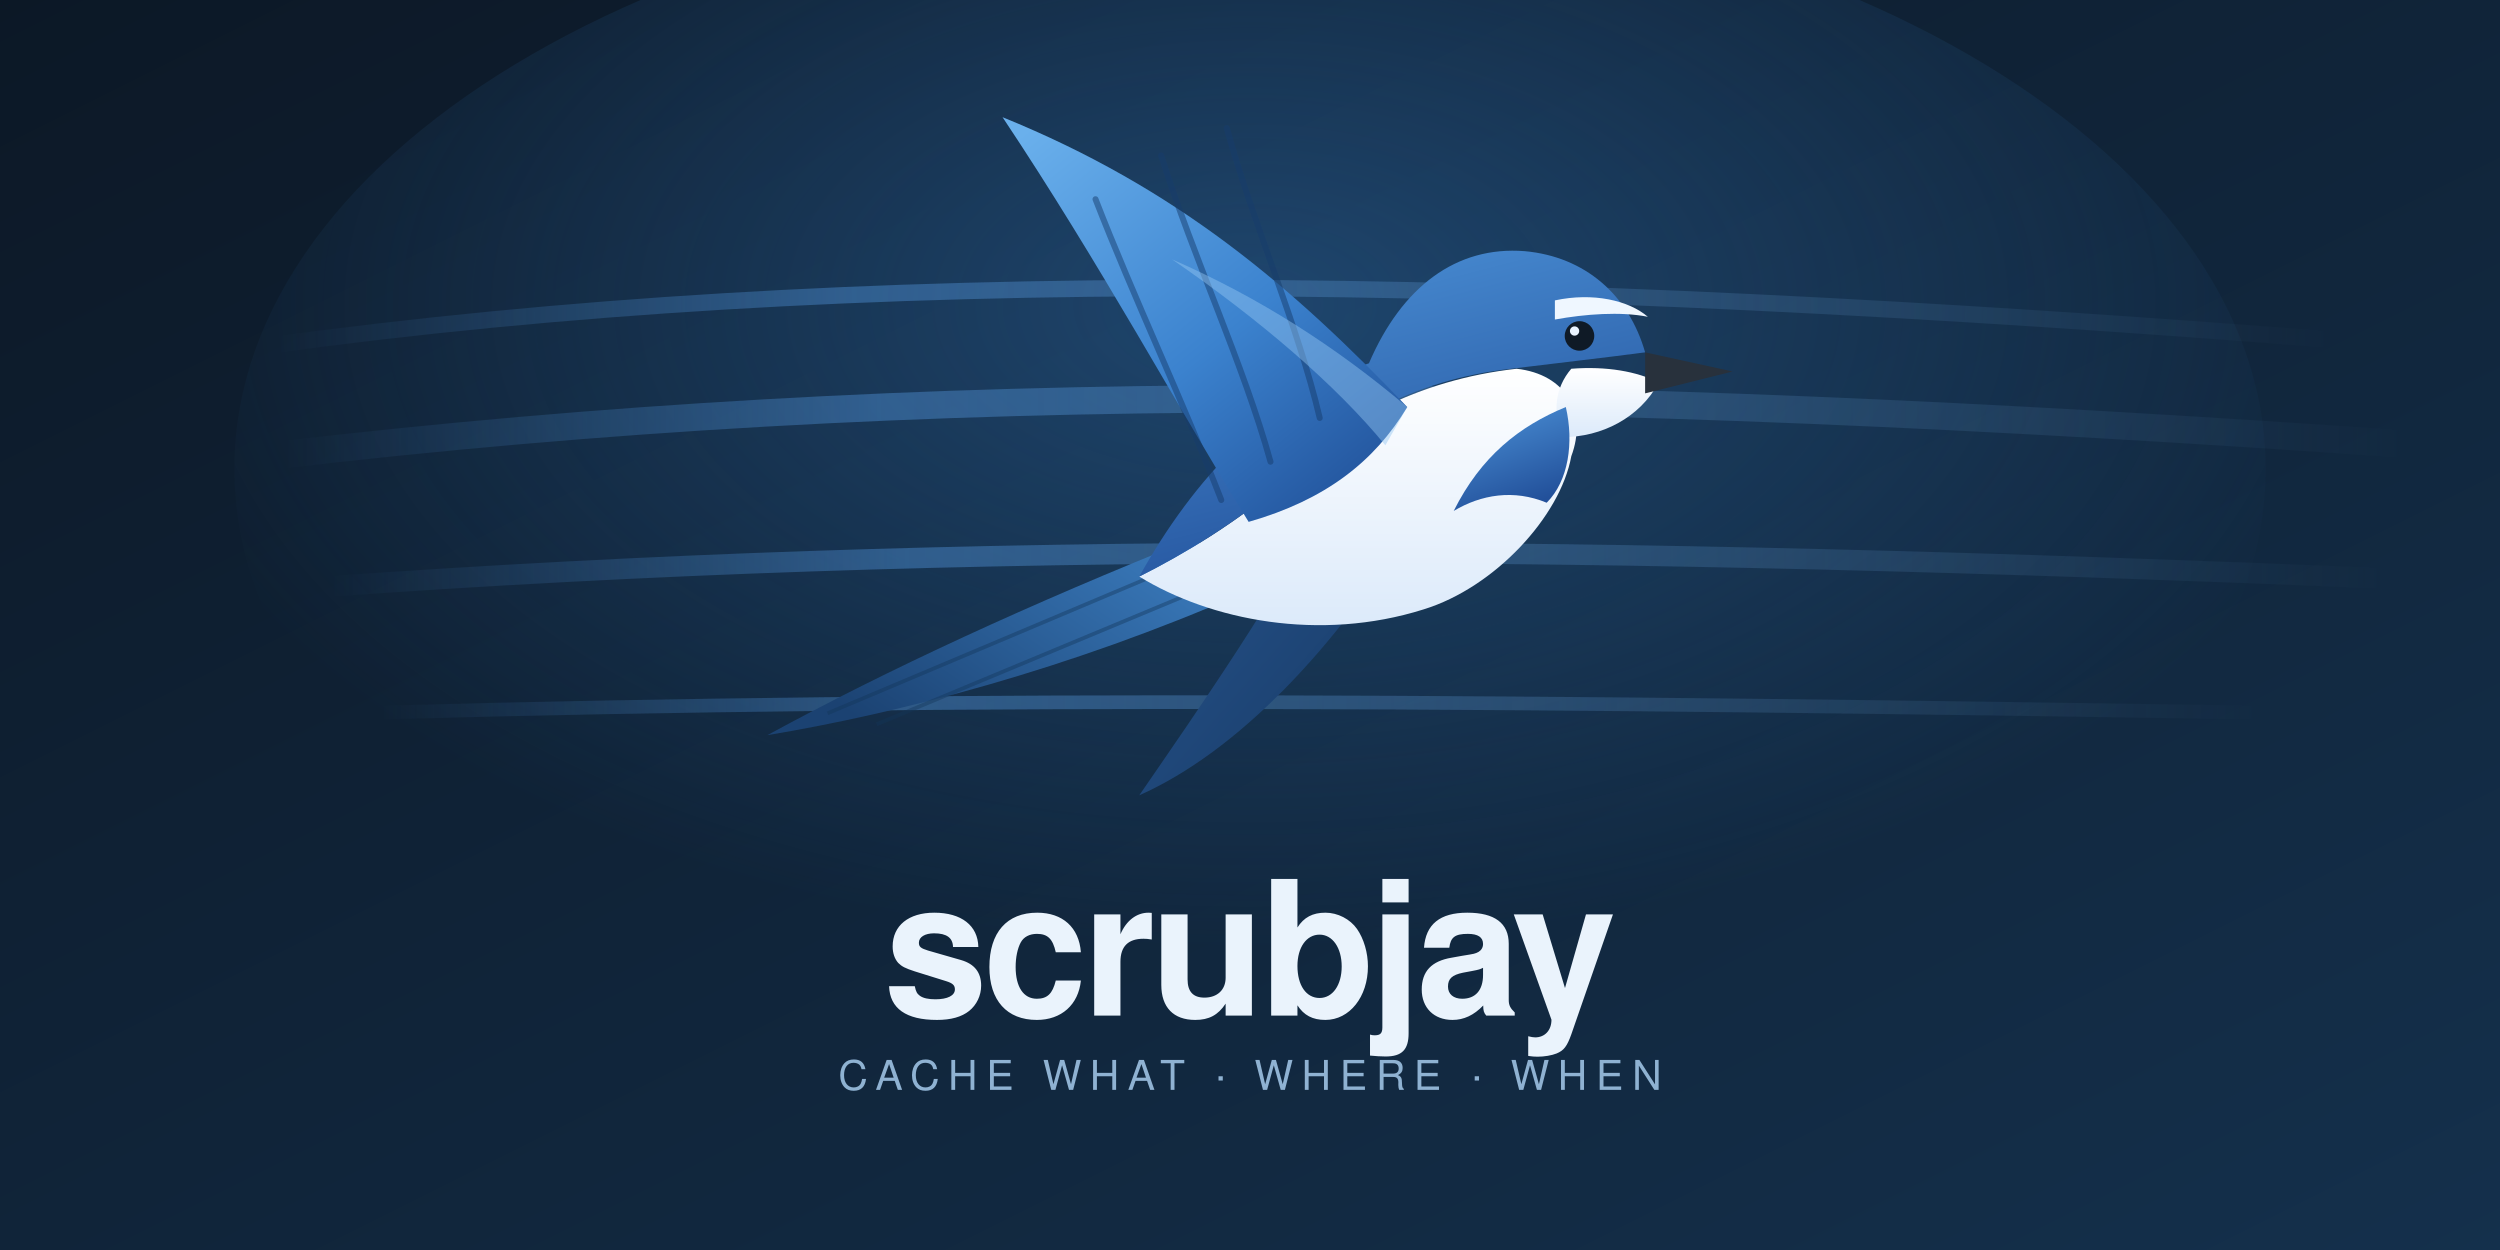
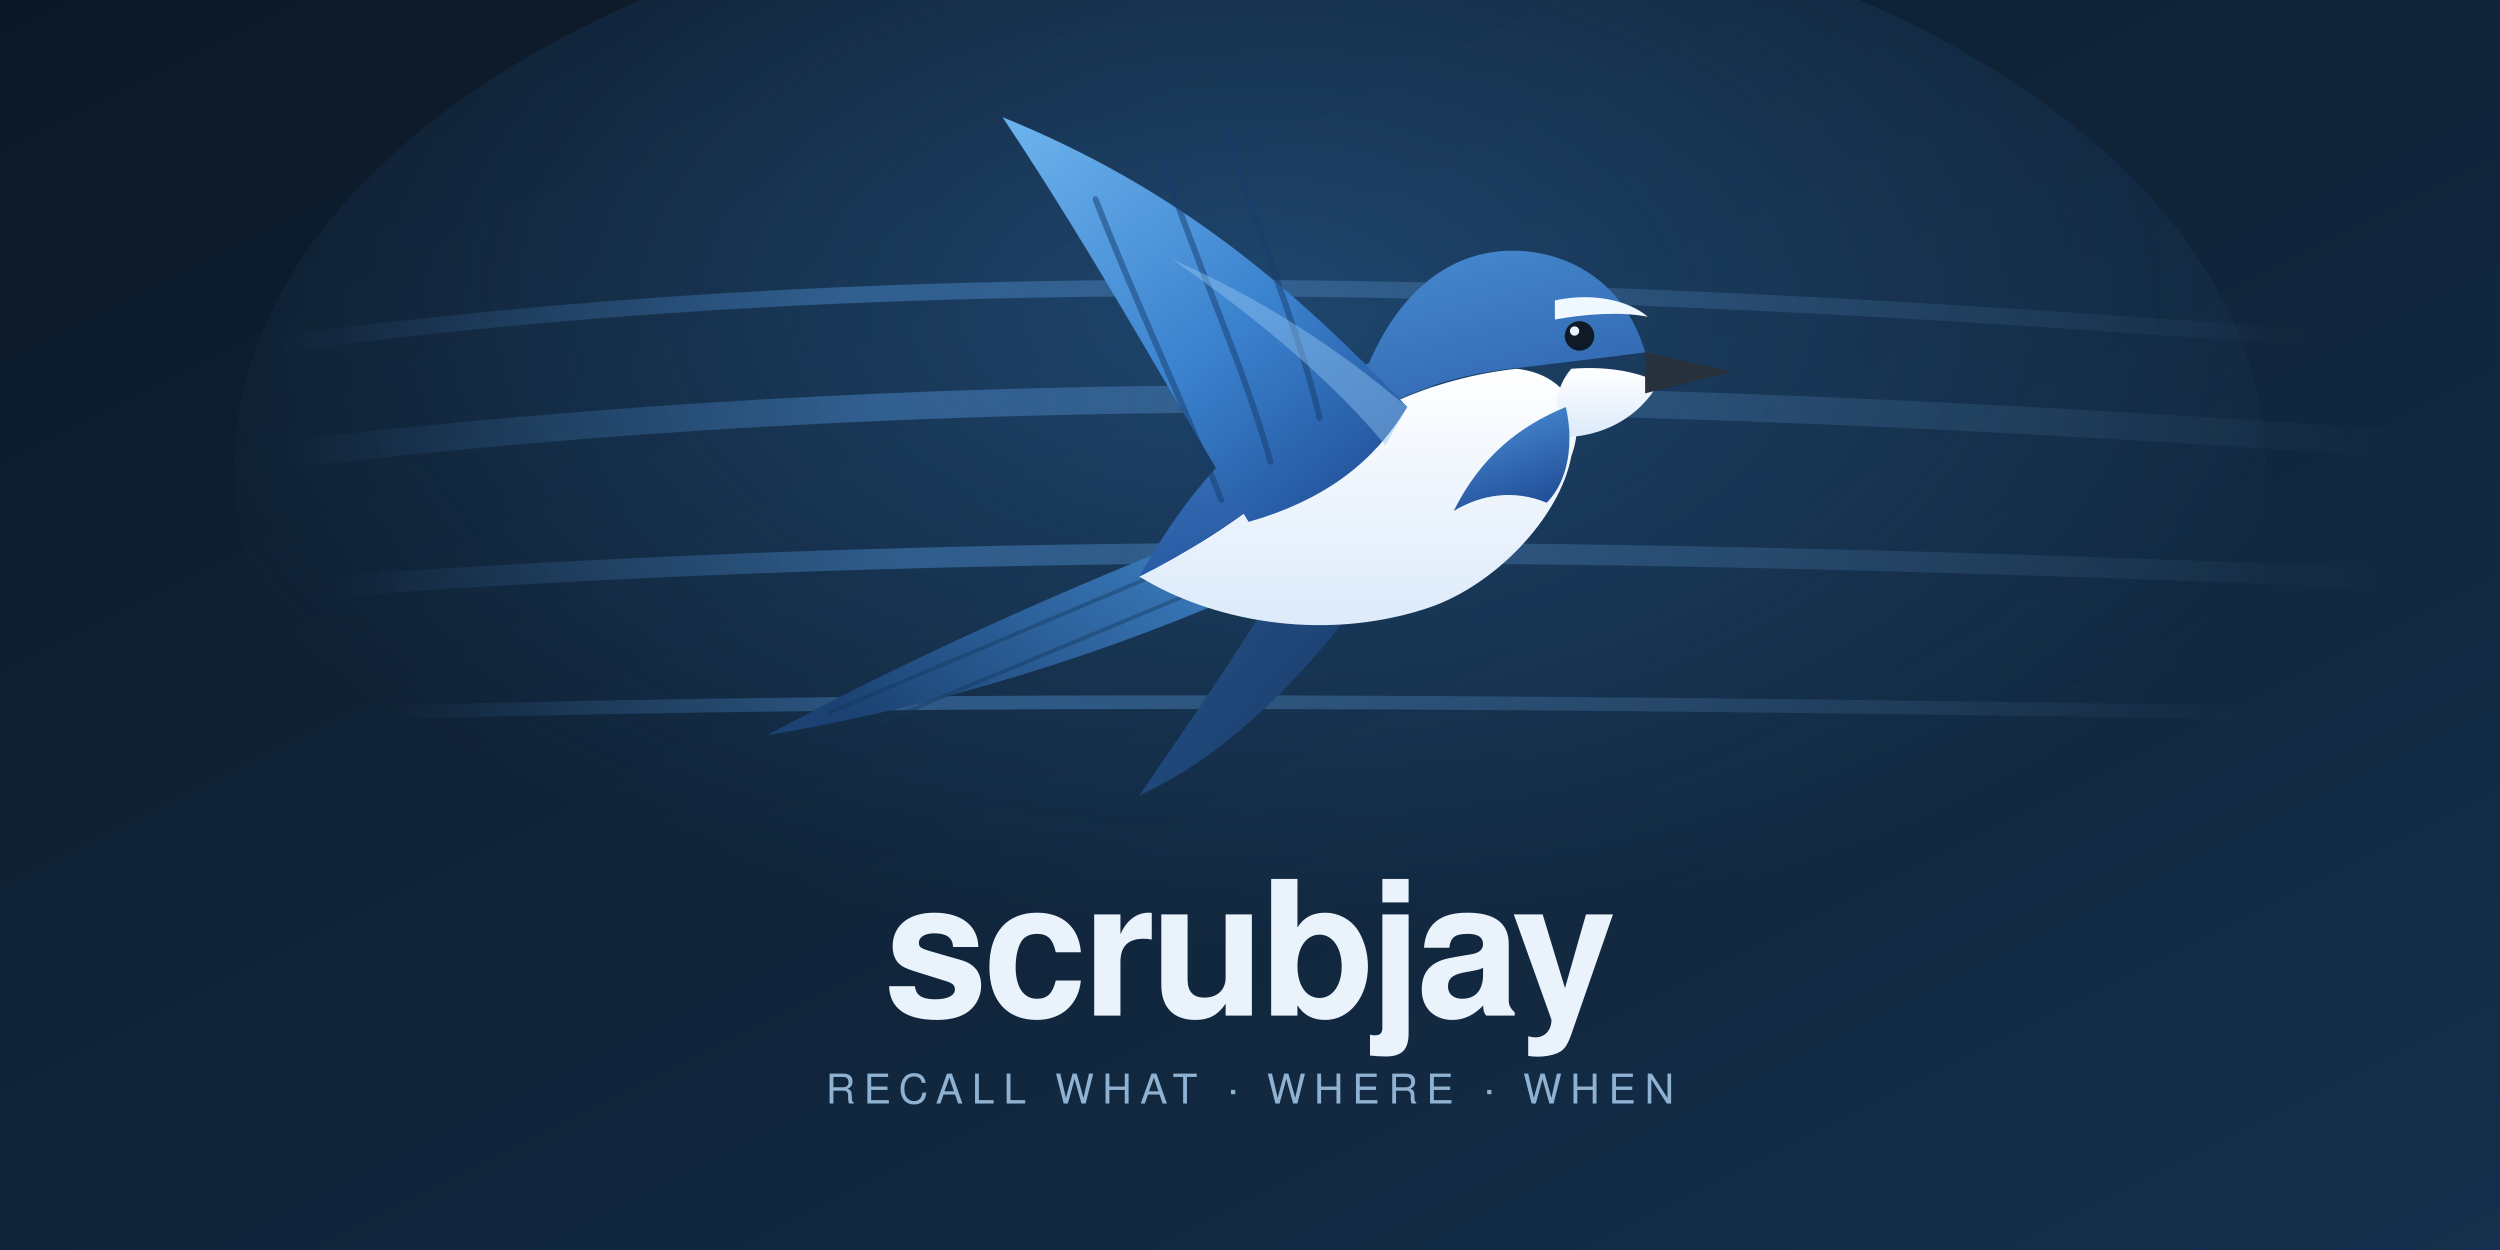
<svg xmlns="http://www.w3.org/2000/svg" width="1280" height="640" viewBox="0 0 1280 640" font-family="'Segoe UI',Helvetica,Arial,sans-serif">
  <defs>
    <linearGradient id="gWing" x1="0.1" y1="0" x2="0.9" y2="1">
      <stop offset="0" stop-color="#6AB0EC" />
      <stop offset="0.55" stop-color="#3B82CE" />
      <stop offset="1" stop-color="#204F97" />
    </linearGradient>
    <linearGradient id="gWingFar" x1="0" y1="0" x2="1" y2="1">
      <stop offset="0" stop-color="#28568F" />
      <stop offset="1" stop-color="#163863" />
    </linearGradient>
    <linearGradient id="gDorsal" x1="0.1" y1="0" x2="0.5" y2="1">
      <stop offset="0" stop-color="#4C92D8" />
      <stop offset="1" stop-color="#22509A" />
    </linearGradient>
    <linearGradient id="gTail" x1="1" y1="0" x2="0" y2="0.6">
      <stop offset="0" stop-color="#3E82C6" />
      <stop offset="1" stop-color="#1B4272" />
    </linearGradient>
    <linearGradient id="gBelly" x1="0" y1="0" x2="0" y2="1">
      <stop offset="0" stop-color="#FFFFFF" />
      <stop offset="1" stop-color="#DCEAFA" />
    </linearGradient>
    <linearGradient id="gAir" x1="0" y1="0" x2="1" y2="0">
      <stop offset="0" stop-color="#4E8FD4" stop-opacity="0" />
      <stop offset="0.28" stop-color="#4E8FD4" stop-opacity="0.9" />
      <stop offset="1" stop-color="#7FB6E8" stop-opacity="0" />
    </linearGradient>
    <linearGradient id="panel" x1="0" y1="0" x2="1" y2="1">
      <stop offset="0" stop-color="#0C1826" />
      <stop offset="1" stop-color="#14304C" />
    </linearGradient>
    <radialGradient id="glow" cx="0.5" cy="0.36" r="0.55">
      <stop offset="0" stop-color="#2E6BA8" stop-opacity="0.5" />
      <stop offset="1" stop-color="#2E6BA8" stop-opacity="0" />
    </radialGradient>
  </defs>
  <rect width="1280" height="640" fill="url(#panel)" />
  <ellipse cx="640" cy="240" rx="520" ry="300" fill="url(#glow)" />
  <g transform="translate(-100,14.8) scale(1.15,1.4)" opacity="0.5">
    <g fill="none" stroke="url(#gAir)" stroke-linecap="round">
      <path d="M 205 116 C 470 86, 760 90, 1130 114" stroke-width="6" />
      <path d="M 210 156 C 500 128, 780 130, 1160 152" stroke-width="10" />
      <path d="M 232 204 C 520 187, 800 189, 1150 201" stroke-width="7.5" />
      <path d="M 258 250 C 520 244, 780 246, 1090 250" stroke-width="5" />
    </g>
  </g>
  <g transform="translate(163.3,-32.4) scale(1.4)">
    <g>
      <path d="M 372 200 C 350 242, 322 282, 300 314 C 336 298, 372 260, 400 214 Z" fill="url(#gWingFar)" />
      <path d="M 320 220 C 260 244, 208 268, 164 292 C 212 284, 274 268, 338 240 Z" fill="url(#gTail)" />
      <g stroke="#123458" stroke-width="1.4" opacity="0.4">
        <line x1="314" y1="230" x2="186" y2="284" />
        <line x1="324" y1="238" x2="204" y2="288" />
      </g>
      <path d="M 300 234 C 316 226, 336 214, 352 200 C 372 178, 402 162, 438 158 C 456 160, 464 174, 458 190 C 454 212, 430 238, 404 246 C 366 258, 326 250, 300 234 Z" fill="url(#gBelly)" />
      <path d="M 300 234 C 320 198, 348 168, 384 156 C 396 128, 416 113, 441 115 C 463 117, 479 131, 485 152 C 470 154, 452 156, 436 158 C 400 162, 372 178, 352 200 C 336 214, 316 226, 300 234 Z" fill="url(#gDorsal)" />
      <path d="M 458 158 C 471 157, 482 159, 490 163 C 483 176, 469 183, 455 183 C 451 174, 452 165, 458 158 Z" fill="url(#gBelly)" />
      <path d="M 452 133 C 466 130, 479 133, 486 139 C 476 137, 463 138, 452 140 Z" fill="#EFF7FF" />
      <path d="M 456 172 C 459 185, 457 199, 449 207 C 437 202, 425 204, 415 210 C 425 190, 439 179, 456 172 Z" fill="url(#gDorsal)" />
      <path d="M 398 172 C 356 128, 314 92, 250 66 C 286 120, 314 172, 340 214 C 368 206, 386 192, 398 172 Z" fill="url(#gWing)" />
      <g stroke="#153B6C" stroke-width="2.2" opacity="0.5" fill="none" stroke-linecap="round">
        <path d="M 284 96 C 298 132, 316 170, 330 206" />
        <path d="M 308 80 C 320 118, 338 156, 348 192" />
        <path d="M 332 70 C 342 106, 358 142, 366 176" />
      </g>
      <path d="M 398 172 C 372 150, 344 132, 312 118 C 344 140, 372 164, 390 186 Z" fill="#93C6F1" opacity="0.45" />
      <path d="M 485 152 L 517 159 L 485 167 Z" fill="#28313C" />
      <circle cx="461" cy="146" r="5.4" fill="#0F1A26" />
      <circle cx="459.2" cy="144.2" r="1.7" fill="#EAF4FF" />
    </g>
  </g>
  <text x="640" y="520" text-anchor="middle" font-size="96" font-weight="700" letter-spacing="-2.5" fill="#EAF3FC">scrubjay</text>
-   <text x="640" y="558" text-anchor="middle" font-size="21" font-weight="500" letter-spacing="4.5" fill="#8FB2D2">CACHE WHAT · WHERE · WHEN</text>
+   <text x="640" y="565" text-anchor="middle" font-size="21" font-weight="500" letter-spacing="4.5" fill="#8FB2D2">RECALL WHAT · WHERE · WHEN</text>
</svg>
